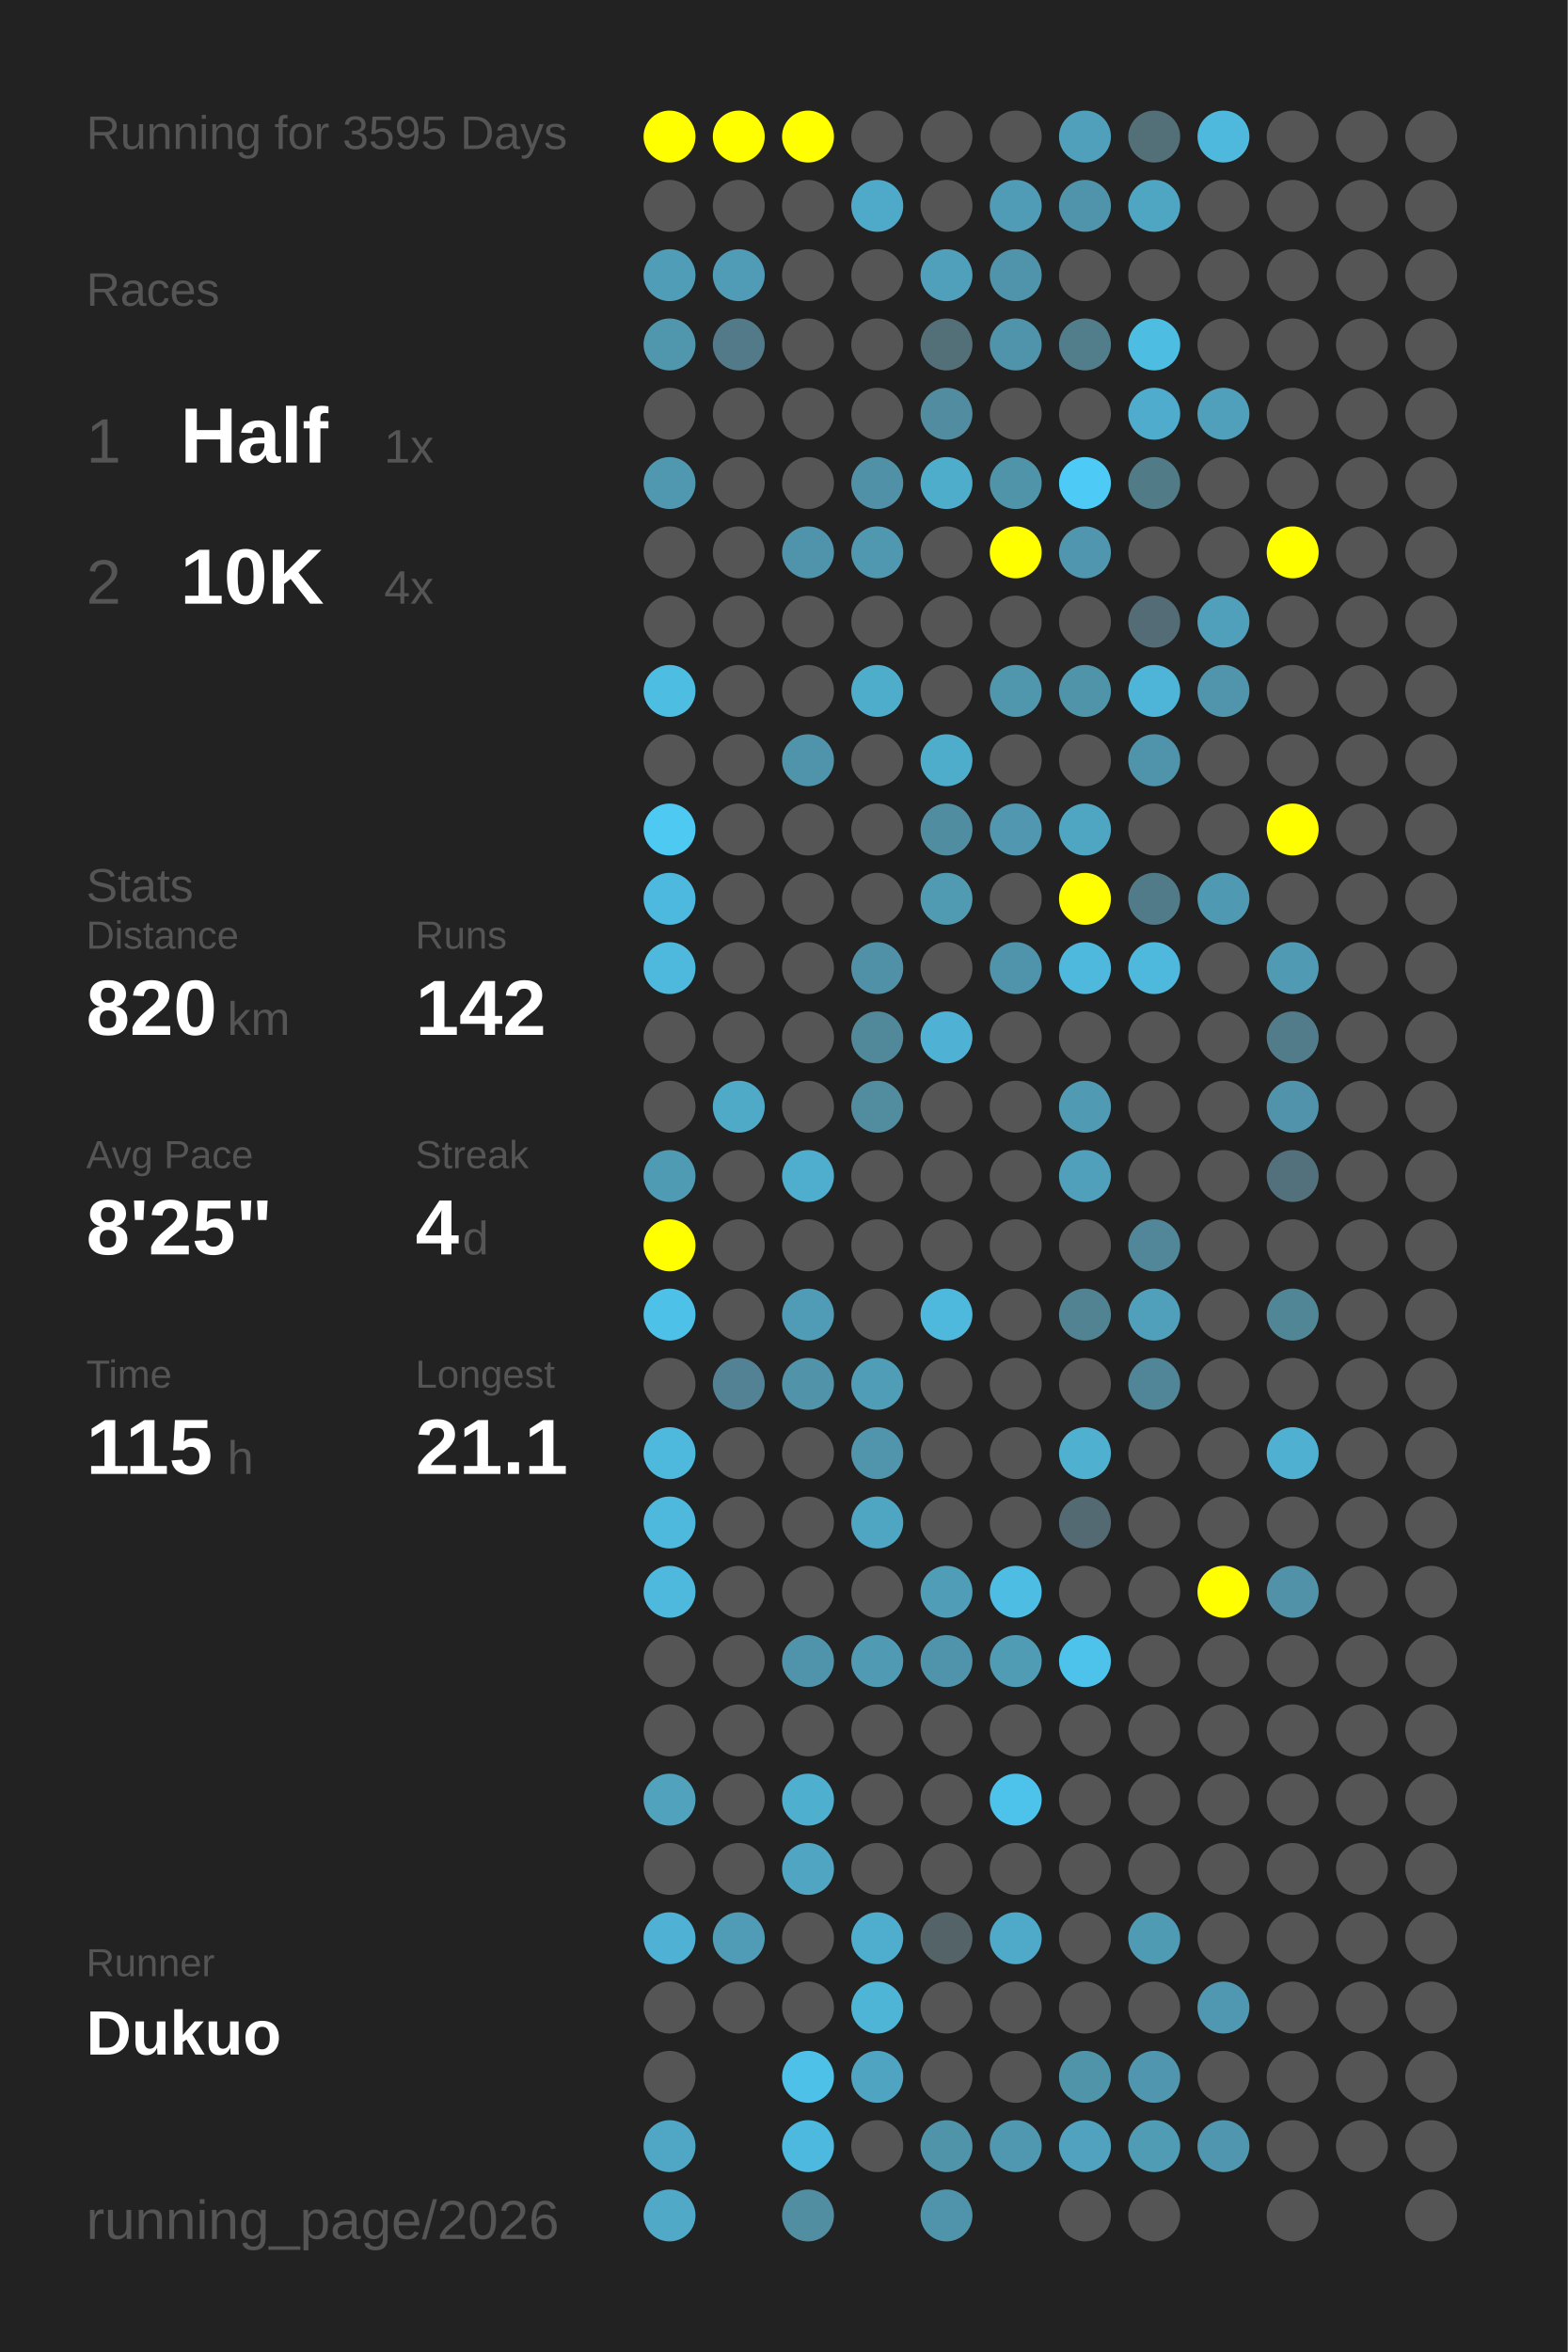
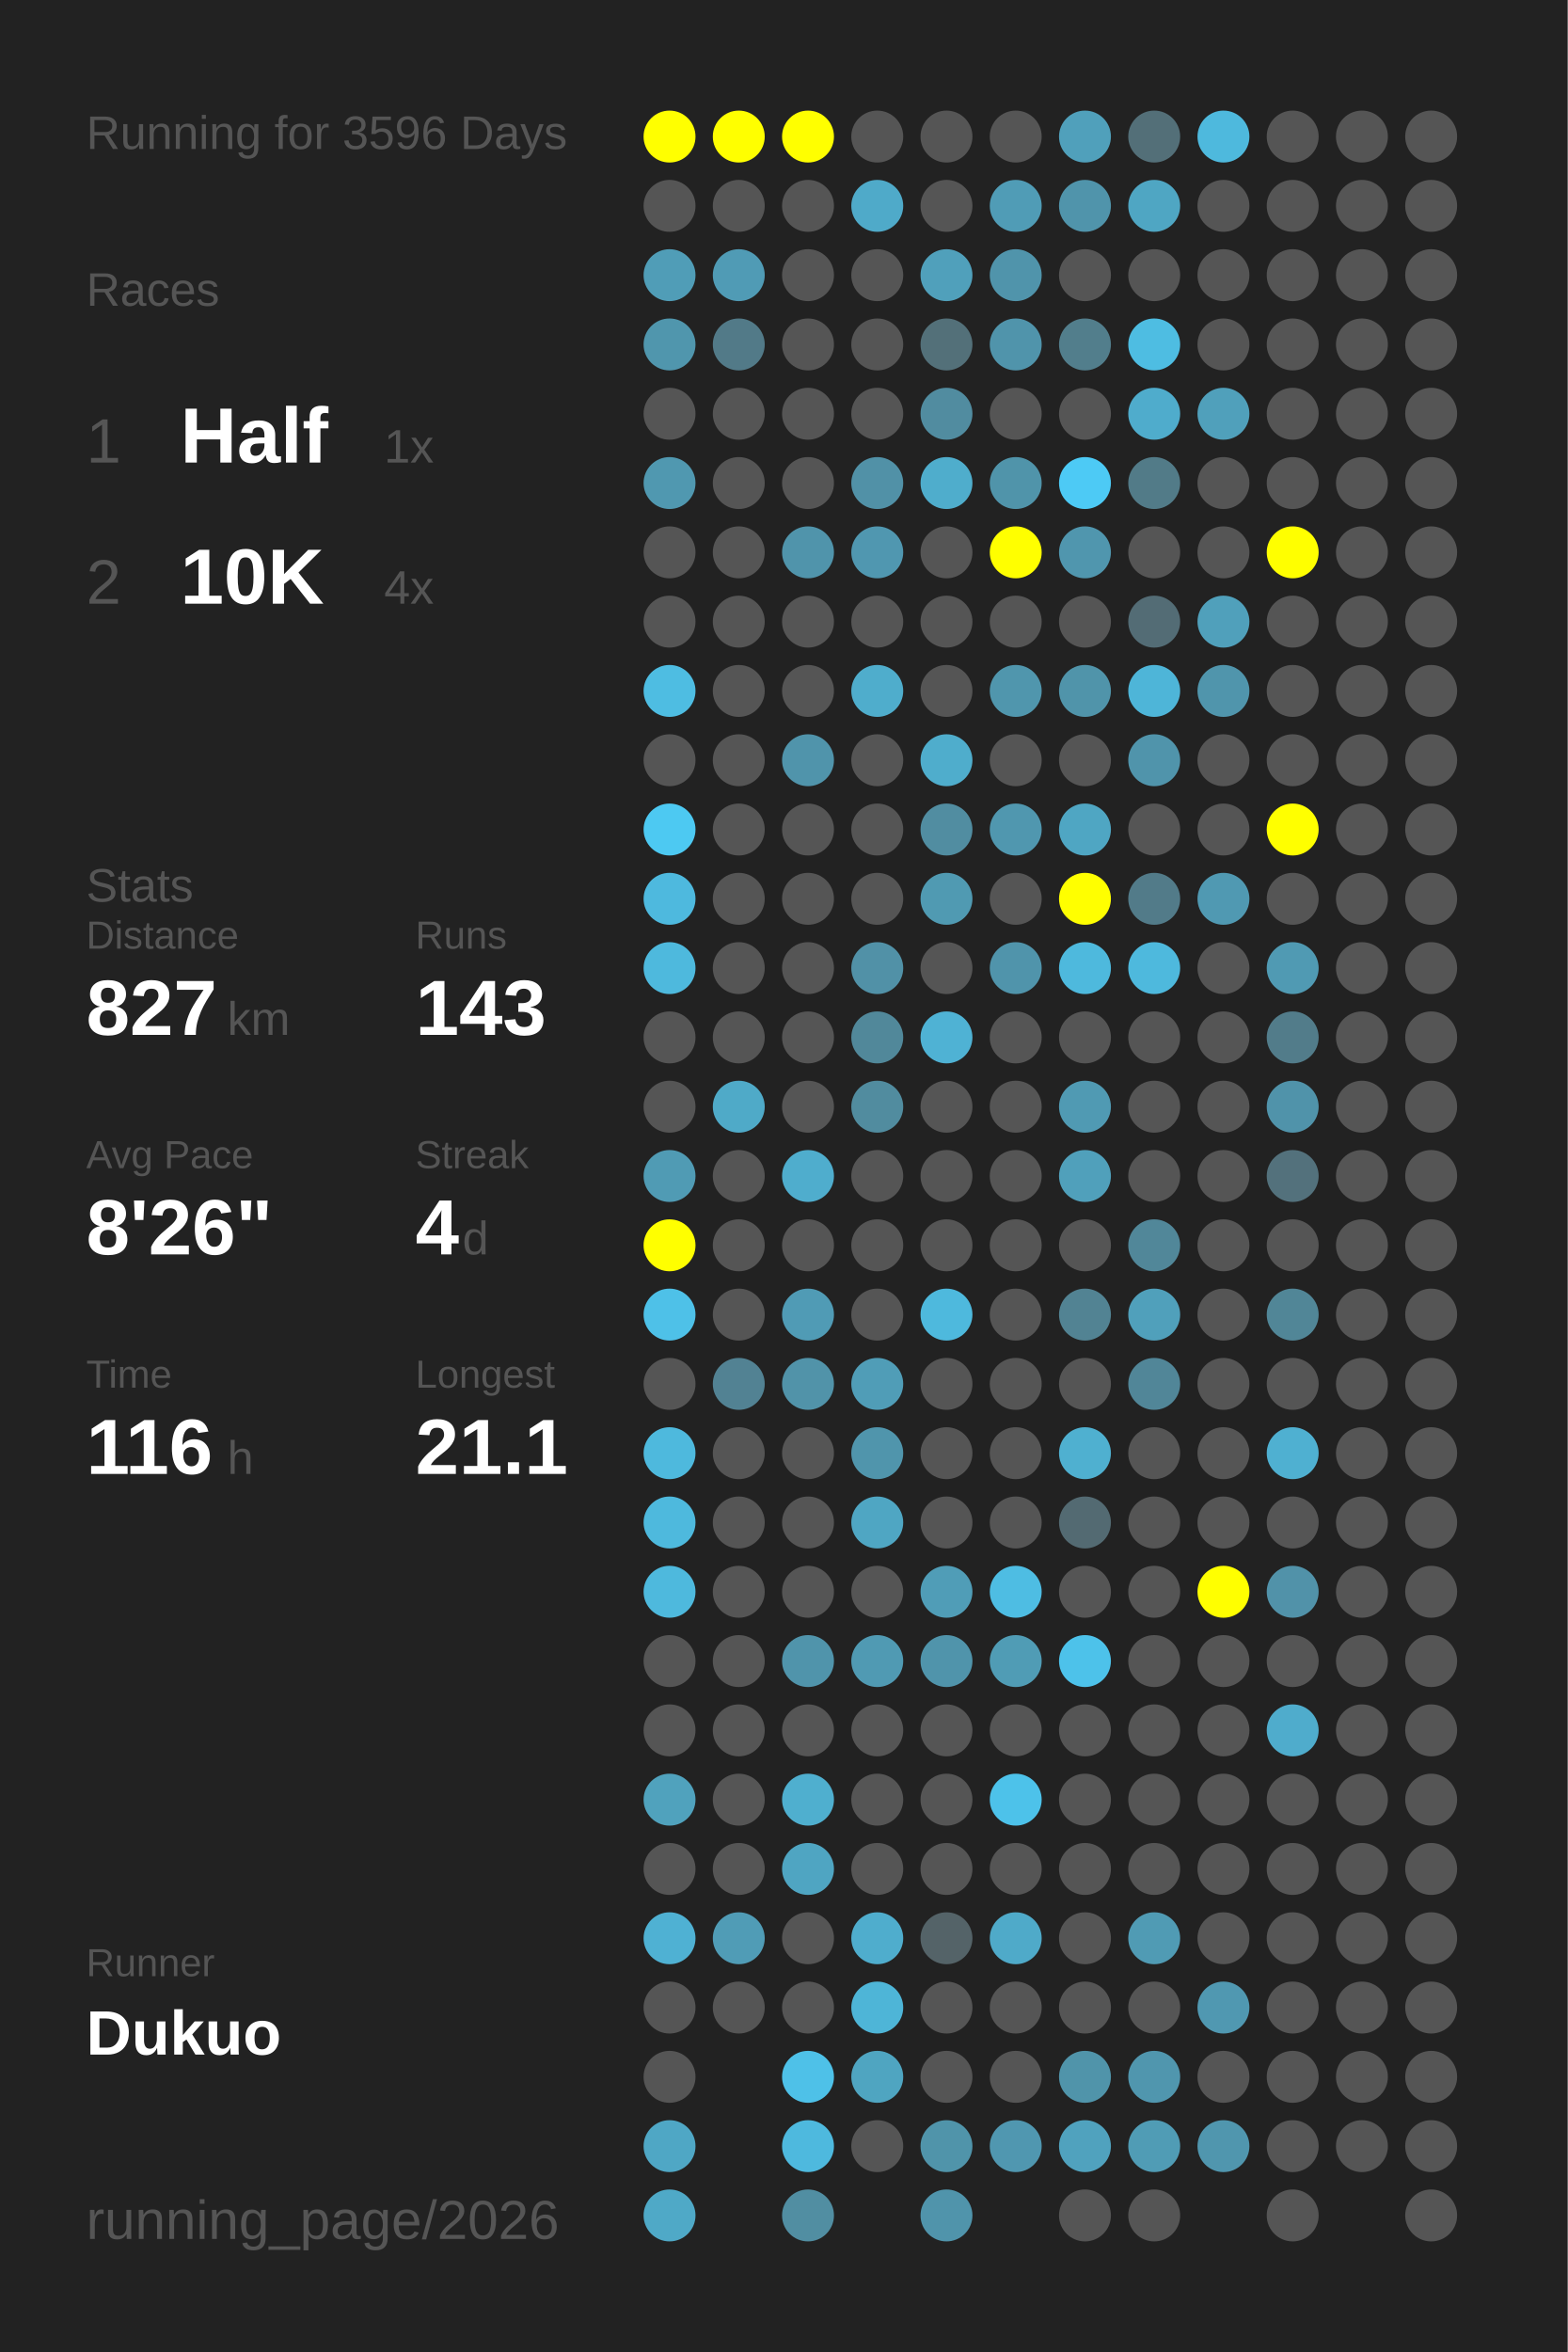
<svg xmlns="http://www.w3.org/2000/svg" baseProfile="full" height="300mm" version="1.1" viewBox="0,0,200,300" width="200mm">
  <defs />
  <rect fill="#222222" height="300" width="200" x="0" y="0" />
-   <text fill="#555555" style="font-size:6px; font-family:Arial;" x="11" y="19">Running for 3595 Days</text>
+   <text fill="#555555" style="font-size:6px; font-family:Arial;" x="11" y="19">Running for 3596 Days</text>
  <text fill="#555555" style="font-size:6px; font-family:Arial;" x="11" y="39">Races</text>
  <text fill="#555555" style="font-size:8px; font-family:Arial;" x="11" y="59">1</text>
  <text fill="#FFFFFF" style="font-size:10px; font-family:Arial; font-weight:bold;" x="23" y="59">Half</text>
  <text fill="#555555" style="font-size:6px; font-family:Arial;" x="49" y="59">1x</text>
  <text fill="#555555" style="font-size:8px; font-family:Arial;" x="11" y="77">2</text>
  <text fill="#FFFFFF" style="font-size:10px; font-family:Arial; font-weight:bold;" x="23" y="77">10K</text>
  <text fill="#555555" style="font-size:6px; font-family:Arial;" x="49" y="77">4x</text>
  <text fill="#555555" style="font-size:6px; font-family:Arial;" x="11" y="115">Stats</text>
  <text fill="#555555" style="font-size:5px; font-family:Arial;" x="11" y="121">Distance</text>
-   <text fill="#FFFFFF" style="font-size:10px; font-family:Arial; font-weight:bold;" x="11" y="132">820</text>
+   <text fill="#FFFFFF" style="font-size:10px; font-family:Arial; font-weight:bold;" x="11" y="132">827</text>
  <text fill="#555555" style="font-size:6px; font-family:Arial;" x="29" y="132">km</text>
  <text fill="#555555" style="font-size:5px; font-family:Arial;" x="53" y="121">Runs</text>
-   <text fill="#FFFFFF" style="font-size:10px; font-family:Arial; font-weight:bold;" x="53" y="132">142</text>
+   <text fill="#FFFFFF" style="font-size:10px; font-family:Arial; font-weight:bold;" x="53" y="132">143</text>
  <text fill="#555555" style="font-size:5px; font-family:Arial;" x="11" y="149">Avg Pace</text>
-   <text fill="#FFFFFF" style="font-size:10px; font-family:Arial; font-weight:bold;" x="11" y="160">8'25"</text>
+   <text fill="#FFFFFF" style="font-size:10px; font-family:Arial; font-weight:bold;" x="11" y="160">8'26"</text>
  <text fill="#555555" style="font-size:5px; font-family:Arial;" x="53" y="149">Streak</text>
  <text fill="#FFFFFF" style="font-size:10px; font-family:Arial; font-weight:bold;" x="53" y="160">4</text>
  <text fill="#555555" style="font-size:6px; font-family:Arial;" x="59" y="160">d</text>
  <text fill="#555555" style="font-size:5px; font-family:Arial;" x="11" y="177">Time</text>
-   <text fill="#FFFFFF" style="font-size:10px; font-family:Arial; font-weight:bold;" x="11" y="188">115</text>
+   <text fill="#FFFFFF" style="font-size:10px; font-family:Arial; font-weight:bold;" x="11" y="188">116</text>
  <text fill="#555555" style="font-size:6px; font-family:Arial;" x="29" y="188">h</text>
  <text fill="#555555" style="font-size:5px; font-family:Arial;" x="53" y="177">Longest</text>
  <text fill="#FFFFFF" style="font-size:10px; font-family:Arial; font-weight:bold;" x="53" y="188">21.1</text>
  <text fill="#555555" style="font-size:5px; font-family:Arial;" x="11" y="252.065">Runner</text>
  <text fill="#FFFFFF" style="font-size:8px; font-family:Arial; font-weight:bold;" x="11" y="262.065">Dukuo</text>
  <text fill="#555555" style="font-size:7px; font-family:Arial;" x="11" y="285.581">running_page/2026</text>
  <circle cx="85.417" cy="17.419" fill="#FFFF00" r="3.312" />
  <circle cx="85.417" cy="26.258" fill="#555555" r="3.312" />
  <circle cx="85.417" cy="35.097" fill="#509db7" r="3.312" />
  <circle cx="85.417" cy="43.935" fill="#5096ad" r="3.312" />
  <circle cx="85.417" cy="52.774" fill="#555555" r="3.312" />
  <circle cx="85.417" cy="61.613" fill="#5098b0" r="3.312" />
  <circle cx="85.417" cy="70.452" fill="#555555" r="3.312" />
  <circle cx="85.417" cy="79.29" fill="#555555" r="3.312" />
  <circle cx="85.417" cy="88.129" fill="#4ebde2" r="3.312" />
  <circle cx="85.417" cy="96.968" fill="#555555" r="3.312" />
  <circle cx="85.417" cy="105.806" fill="#4dc9f2" r="3.312" />
  <circle cx="85.417" cy="114.645" fill="#4eb9de" r="3.312" />
  <circle cx="85.417" cy="123.484" fill="#4eb9dd" r="3.312" />
  <circle cx="85.417" cy="132.323" fill="#555555" r="3.312" />
  <circle cx="85.417" cy="141.161" fill="#555555" r="3.312" />
  <circle cx="85.417" cy="150" fill="#509bb4" r="3.312" />
  <circle cx="85.417" cy="158.839" fill="#FFFF00" r="3.312" />
  <circle cx="85.417" cy="167.677" fill="#4ec1e8" r="3.312" />
  <circle cx="85.417" cy="176.516" fill="#555555" r="3.312" />
  <circle cx="85.417" cy="185.355" fill="#4eb9dd" r="3.312" />
  <circle cx="85.417" cy="194.194" fill="#4eb9dd" r="3.312" />
  <circle cx="85.417" cy="203.032" fill="#4eb9dd" r="3.312" />
  <circle cx="85.417" cy="211.871" fill="#555555" r="3.312" />
  <circle cx="85.417" cy="220.71" fill="#555555" r="3.312" />
  <circle cx="85.417" cy="229.548" fill="#50a2bd" r="3.312" />
  <circle cx="85.417" cy="238.387" fill="#555555" r="3.312" />
  <circle cx="85.417" cy="247.226" fill="#4fb1d3" r="3.312" />
  <circle cx="85.417" cy="256.065" fill="#555555" r="3.312" />
  <circle cx="85.417" cy="264.903" fill="#555555" r="3.312" />
  <circle cx="85.417" cy="273.742" fill="#4fa7c5" r="3.312" />
  <circle cx="85.417" cy="282.581" fill="#4fa9c7" r="3.312" />
  <circle cx="94.25" cy="17.419" fill="#FFFF00" r="3.312" />
  <circle cx="94.25" cy="26.258" fill="#555555" r="3.312" />
  <circle cx="94.25" cy="35.097" fill="#509bb5" r="3.312" />
  <circle cx="94.25" cy="43.935" fill="#527a88" r="3.312" />
  <circle cx="94.25" cy="52.774" fill="#555555" r="3.312" />
  <circle cx="94.25" cy="61.613" fill="#555555" r="3.312" />
  <circle cx="94.25" cy="70.452" fill="#555555" r="3.312" />
  <circle cx="94.25" cy="79.29" fill="#555555" r="3.312" />
  <circle cx="94.25" cy="88.129" fill="#555555" r="3.312" />
  <circle cx="94.25" cy="96.968" fill="#555555" r="3.312" />
  <circle cx="94.25" cy="105.806" fill="#555555" r="3.312" />
  <circle cx="94.25" cy="114.645" fill="#555555" r="3.312" />
  <circle cx="94.25" cy="123.484" fill="#555555" r="3.312" />
  <circle cx="94.25" cy="132.323" fill="#555555" r="3.312" />
  <circle cx="94.25" cy="141.161" fill="#4faac8" r="3.312" />
  <circle cx="94.25" cy="150" fill="#555555" r="3.312" />
  <circle cx="94.25" cy="158.839" fill="#555555" r="3.312" />
  <circle cx="94.25" cy="167.677" fill="#555555" r="3.312" />
  <circle cx="94.25" cy="176.516" fill="#528293" r="3.312" />
  <circle cx="94.25" cy="185.355" fill="#555555" r="3.312" />
  <circle cx="94.25" cy="194.194" fill="#555555" r="3.312" />
  <circle cx="94.25" cy="203.032" fill="#555555" r="3.312" />
  <circle cx="94.25" cy="211.871" fill="#555555" r="3.312" />
  <circle cx="94.25" cy="220.71" fill="#555555" r="3.312" />
  <circle cx="94.25" cy="229.548" fill="#555555" r="3.312" />
  <circle cx="94.25" cy="238.387" fill="#555555" r="3.312" />
  <circle cx="94.25" cy="247.226" fill="#509cb6" r="3.312" />
  <circle cx="94.25" cy="256.065" fill="#555555" r="3.312" />
  <circle cx="103.083" cy="17.419" fill="#FFFF00" r="3.312" />
  <circle cx="103.083" cy="26.258" fill="#555555" r="3.312" />
  <circle cx="103.083" cy="35.097" fill="#555555" r="3.312" />
  <circle cx="103.083" cy="43.935" fill="#555555" r="3.312" />
  <circle cx="103.083" cy="52.774" fill="#555555" r="3.312" />
  <circle cx="103.083" cy="61.613" fill="#555555" r="3.312" />
  <circle cx="103.083" cy="70.452" fill="#5094ab" r="3.312" />
  <circle cx="103.083" cy="79.29" fill="#555555" r="3.312" />
  <circle cx="103.083" cy="88.129" fill="#555555" r="3.312" />
  <circle cx="103.083" cy="96.968" fill="#5094ab" r="3.312" />
  <circle cx="103.083" cy="105.806" fill="#555555" r="3.312" />
  <circle cx="103.083" cy="114.645" fill="#555555" r="3.312" />
  <circle cx="103.083" cy="123.484" fill="#555555" r="3.312" />
  <circle cx="103.083" cy="132.323" fill="#555555" r="3.312" />
  <circle cx="103.083" cy="141.161" fill="#555555" r="3.312" />
  <circle cx="103.083" cy="150" fill="#4fadcd" r="3.312" />
  <circle cx="103.083" cy="158.839" fill="#555555" r="3.312" />
  <circle cx="103.083" cy="167.677" fill="#509bb5" r="3.312" />
  <circle cx="103.083" cy="176.516" fill="#5193a9" r="3.312" />
  <circle cx="103.083" cy="185.355" fill="#555555" r="3.312" />
  <circle cx="103.083" cy="194.194" fill="#555555" r="3.312" />
  <circle cx="103.083" cy="203.032" fill="#555555" r="3.312" />
  <circle cx="103.083" cy="211.871" fill="#5094ab" r="3.312" />
  <circle cx="103.083" cy="220.71" fill="#555555" r="3.312" />
  <circle cx="103.083" cy="229.548" fill="#4fafcf" r="3.312" />
  <circle cx="103.083" cy="238.387" fill="#4fa5c2" r="3.312" />
  <circle cx="103.083" cy="247.226" fill="#555555" r="3.312" />
  <circle cx="103.083" cy="256.065" fill="#555555" r="3.312" />
  <circle cx="103.083" cy="264.903" fill="#4ec1e8" r="3.312" />
  <circle cx="103.083" cy="273.742" fill="#4eb9de" r="3.312" />
  <circle cx="103.083" cy="282.581" fill="#518ea2" r="3.312" />
  <circle cx="111.917" cy="17.419" fill="#555555" r="3.312" />
  <circle cx="111.917" cy="26.258" fill="#4faac9" r="3.312" />
  <circle cx="111.917" cy="35.097" fill="#555555" r="3.312" />
  <circle cx="111.917" cy="43.935" fill="#555555" r="3.312" />
  <circle cx="111.917" cy="52.774" fill="#555555" r="3.312" />
  <circle cx="111.917" cy="61.613" fill="#5191a7" r="3.312" />
  <circle cx="111.917" cy="70.452" fill="#5097b0" r="3.312" />
  <circle cx="111.917" cy="79.29" fill="#555555" r="3.312" />
  <circle cx="111.917" cy="88.129" fill="#4fadcc" r="3.312" />
  <circle cx="111.917" cy="96.968" fill="#555555" r="3.312" />
  <circle cx="111.917" cy="105.806" fill="#555555" r="3.312" />
  <circle cx="111.917" cy="114.645" fill="#555555" r="3.312" />
  <circle cx="111.917" cy="123.484" fill="#5191a7" r="3.312" />
  <circle cx="111.917" cy="132.323" fill="#51889a" r="3.312" />
  <circle cx="111.917" cy="141.161" fill="#518c9f" r="3.312" />
  <circle cx="111.917" cy="150" fill="#555555" r="3.312" />
  <circle cx="111.917" cy="158.839" fill="#555555" r="3.312" />
  <circle cx="111.917" cy="167.677" fill="#555555" r="3.312" />
  <circle cx="111.917" cy="176.516" fill="#509db7" r="3.312" />
  <circle cx="111.917" cy="185.355" fill="#5095ac" r="3.312" />
  <circle cx="111.917" cy="194.194" fill="#4fa6c3" r="3.312" />
  <circle cx="111.917" cy="203.032" fill="#555555" r="3.312" />
  <circle cx="111.917" cy="211.871" fill="#509ab3" r="3.312" />
  <circle cx="111.917" cy="220.71" fill="#555555" r="3.312" />
  <circle cx="111.917" cy="229.548" fill="#555555" r="3.312" />
  <circle cx="111.917" cy="238.387" fill="#555555" r="3.312" />
  <circle cx="111.917" cy="247.226" fill="#4fadcd" r="3.312" />
  <circle cx="111.917" cy="256.065" fill="#4eb5d7" r="3.312" />
  <circle cx="111.917" cy="264.903" fill="#4fa5c1" r="3.312" />
  <circle cx="111.917" cy="273.742" fill="#555555" r="3.312" />
  <circle cx="120.75" cy="17.419" fill="#555555" r="3.312" />
  <circle cx="120.75" cy="26.258" fill="#555555" r="3.312" />
  <circle cx="120.75" cy="35.097" fill="#50a0bb" r="3.312" />
  <circle cx="120.75" cy="43.935" fill="#537079" r="3.312" />
  <circle cx="120.75" cy="52.774" fill="#518ca0" r="3.312" />
  <circle cx="120.75" cy="61.613" fill="#4fadcc" r="3.312" />
  <circle cx="120.75" cy="70.452" fill="#555555" r="3.312" />
  <circle cx="120.75" cy="79.29" fill="#555555" r="3.312" />
  <circle cx="120.75" cy="88.129" fill="#555555" r="3.312" />
  <circle cx="120.75" cy="96.968" fill="#4fadcc" r="3.312" />
  <circle cx="120.75" cy="105.806" fill="#518da1" r="3.312" />
  <circle cx="120.75" cy="114.645" fill="#509ab2" r="3.312" />
  <circle cx="120.75" cy="123.484" fill="#555555" r="3.312" />
  <circle cx="120.75" cy="132.323" fill="#4fb2d4" r="3.312" />
  <circle cx="120.75" cy="141.161" fill="#555555" r="3.312" />
  <circle cx="120.75" cy="150" fill="#555555" r="3.312" />
  <circle cx="120.75" cy="158.839" fill="#555555" r="3.312" />
  <circle cx="120.75" cy="167.677" fill="#4eb9dd" r="3.312" />
  <circle cx="120.75" cy="176.516" fill="#555555" r="3.312" />
  <circle cx="120.75" cy="185.355" fill="#555555" r="3.312" />
  <circle cx="120.75" cy="194.194" fill="#555555" r="3.312" />
  <circle cx="120.75" cy="203.032" fill="#509db7" r="3.312" />
  <circle cx="120.75" cy="211.871" fill="#5094ab" r="3.312" />
  <circle cx="120.75" cy="220.71" fill="#555555" r="3.312" />
  <circle cx="120.75" cy="229.548" fill="#555555" r="3.312" />
  <circle cx="120.75" cy="238.387" fill="#555555" r="3.312" />
  <circle cx="120.75" cy="247.226" fill="#546368" r="3.312" />
  <circle cx="120.75" cy="256.065" fill="#555555" r="3.312" />
  <circle cx="120.75" cy="264.903" fill="#555555" r="3.312" />
  <circle cx="120.75" cy="273.742" fill="#5094aa" r="3.312" />
  <circle cx="120.75" cy="282.581" fill="#5094ab" r="3.312" />
  <circle cx="129.583" cy="17.419" fill="#555555" r="3.312" />
  <circle cx="129.583" cy="26.258" fill="#509cb6" r="3.312" />
  <circle cx="129.583" cy="35.097" fill="#5094ab" r="3.312" />
  <circle cx="129.583" cy="43.935" fill="#5094ab" r="3.312" />
  <circle cx="129.583" cy="52.774" fill="#555555" r="3.312" />
  <circle cx="129.583" cy="61.613" fill="#5094aa" r="3.312" />
  <circle cx="129.583" cy="70.452" fill="#FFFF00" r="3.312" />
  <circle cx="129.583" cy="79.29" fill="#555555" r="3.312" />
  <circle cx="129.583" cy="88.129" fill="#5096ad" r="3.312" />
  <circle cx="129.583" cy="96.968" fill="#555555" r="3.312" />
  <circle cx="129.583" cy="105.806" fill="#5097af" r="3.312" />
  <circle cx="129.583" cy="114.645" fill="#555555" r="3.312" />
  <circle cx="129.583" cy="123.484" fill="#5094ab" r="3.312" />
  <circle cx="129.583" cy="132.323" fill="#555555" r="3.312" />
  <circle cx="129.583" cy="141.161" fill="#555555" r="3.312" />
  <circle cx="129.583" cy="150" fill="#555555" r="3.312" />
  <circle cx="129.583" cy="158.839" fill="#555555" r="3.312" />
  <circle cx="129.583" cy="167.677" fill="#555555" r="3.312" />
  <circle cx="129.583" cy="176.516" fill="#555555" r="3.312" />
  <circle cx="129.583" cy="185.355" fill="#555555" r="3.312" />
  <circle cx="129.583" cy="194.194" fill="#555555" r="3.312" />
  <circle cx="129.583" cy="203.032" fill="#4ebde3" r="3.312" />
  <circle cx="129.583" cy="211.871" fill="#509cb5" r="3.312" />
  <circle cx="129.583" cy="220.71" fill="#555555" r="3.312" />
  <circle cx="129.583" cy="229.548" fill="#4dc2ea" r="3.312" />
  <circle cx="129.583" cy="238.387" fill="#555555" r="3.312" />
  <circle cx="129.583" cy="247.226" fill="#4faac9" r="3.312" />
  <circle cx="129.583" cy="256.065" fill="#555555" r="3.312" />
  <circle cx="129.583" cy="264.903" fill="#555555" r="3.312" />
  <circle cx="129.583" cy="273.742" fill="#5097b0" r="3.312" />
  <circle cx="138.417" cy="17.419" fill="#50a0bb" r="3.312" />
  <circle cx="138.417" cy="26.258" fill="#5094ab" r="3.312" />
  <circle cx="138.417" cy="35.097" fill="#555555" r="3.312" />
  <circle cx="138.417" cy="43.935" fill="#527e8c" r="3.312" />
  <circle cx="138.417" cy="52.774" fill="#555555" r="3.312" />
  <circle cx="138.417" cy="61.613" fill="#4dcaf5" r="3.312" />
  <circle cx="138.417" cy="70.452" fill="#5096ae" r="3.312" />
  <circle cx="138.417" cy="79.29" fill="#555555" r="3.312" />
  <circle cx="138.417" cy="88.129" fill="#5094aa" r="3.312" />
  <circle cx="138.417" cy="96.968" fill="#555555" r="3.312" />
  <circle cx="138.417" cy="105.806" fill="#4fa6c3" r="3.312" />
  <circle cx="138.417" cy="114.645" fill="#FFFF00" r="3.312" />
  <circle cx="138.417" cy="123.484" fill="#4eb9dd" r="3.312" />
  <circle cx="138.417" cy="132.323" fill="#555555" r="3.312" />
  <circle cx="138.417" cy="141.161" fill="#509ab3" r="3.312" />
  <circle cx="138.417" cy="150" fill="#50a0bb" r="3.312" />
  <circle cx="138.417" cy="158.839" fill="#555555" r="3.312" />
  <circle cx="138.417" cy="167.677" fill="#528393" r="3.312" />
  <circle cx="138.417" cy="176.516" fill="#555555" r="3.312" />
  <circle cx="138.417" cy="185.355" fill="#4fb0d0" r="3.312" />
  <circle cx="138.417" cy="194.194" fill="#536a72" r="3.312" />
  <circle cx="138.417" cy="203.032" fill="#555555" r="3.312" />
  <circle cx="138.417" cy="211.871" fill="#4dc2ea" r="3.312" />
  <circle cx="138.417" cy="220.71" fill="#555555" r="3.312" />
  <circle cx="138.417" cy="229.548" fill="#555555" r="3.312" />
  <circle cx="138.417" cy="238.387" fill="#555555" r="3.312" />
  <circle cx="138.417" cy="247.226" fill="#555555" r="3.312" />
  <circle cx="138.417" cy="256.065" fill="#555555" r="3.312" />
  <circle cx="138.417" cy="264.903" fill="#5094aa" r="3.312" />
  <circle cx="138.417" cy="273.742" fill="#50a2be" r="3.312" />
  <circle cx="138.417" cy="282.581" fill="#555555" r="3.312" />
  <circle cx="147.25" cy="17.419" fill="#536f78" r="3.312" />
  <circle cx="147.25" cy="26.258" fill="#4fa6c3" r="3.312" />
  <circle cx="147.25" cy="35.097" fill="#555555" r="3.312" />
  <circle cx="147.25" cy="43.935" fill="#4ebde2" r="3.312" />
  <circle cx="147.25" cy="52.774" fill="#4faccc" r="3.312" />
  <circle cx="147.25" cy="61.613" fill="#527b88" r="3.312" />
  <circle cx="147.25" cy="70.452" fill="#555555" r="3.312" />
  <circle cx="147.25" cy="79.29" fill="#536c75" r="3.312" />
  <circle cx="147.25" cy="88.129" fill="#4eb5d8" r="3.312" />
  <circle cx="147.25" cy="96.968" fill="#5094ab" r="3.312" />
  <circle cx="147.25" cy="105.806" fill="#555555" r="3.312" />
  <circle cx="147.25" cy="114.645" fill="#527b89" r="3.312" />
  <circle cx="147.25" cy="123.484" fill="#4eb9dd" r="3.312" />
  <circle cx="147.25" cy="132.323" fill="#555555" r="3.312" />
  <circle cx="147.25" cy="141.161" fill="#555555" r="3.312" />
  <circle cx="147.25" cy="150" fill="#555555" r="3.312" />
  <circle cx="147.25" cy="158.839" fill="#518799" r="3.312" />
  <circle cx="147.25" cy="167.677" fill="#50a0bb" r="3.312" />
  <circle cx="147.25" cy="176.516" fill="#518698" r="3.312" />
  <circle cx="147.25" cy="185.355" fill="#555555" r="3.312" />
  <circle cx="147.25" cy="194.194" fill="#555555" r="3.312" />
  <circle cx="147.25" cy="203.032" fill="#555555" r="3.312" />
  <circle cx="147.25" cy="211.871" fill="#555555" r="3.312" />
  <circle cx="147.25" cy="220.71" fill="#555555" r="3.312" />
  <circle cx="147.25" cy="229.548" fill="#555555" r="3.312" />
  <circle cx="147.25" cy="238.387" fill="#555555" r="3.312" />
  <circle cx="147.25" cy="247.226" fill="#509bb4" r="3.312" />
  <circle cx="147.25" cy="256.065" fill="#555555" r="3.312" />
  <circle cx="147.25" cy="264.903" fill="#5096ae" r="3.312" />
  <circle cx="147.25" cy="273.742" fill="#509cb5" r="3.312" />
  <circle cx="147.25" cy="282.581" fill="#555555" r="3.312" />
  <circle cx="156.083" cy="17.419" fill="#4eb9dd" r="3.312" />
  <circle cx="156.083" cy="26.258" fill="#555555" r="3.312" />
  <circle cx="156.083" cy="35.097" fill="#555555" r="3.312" />
  <circle cx="156.083" cy="43.935" fill="#555555" r="3.312" />
  <circle cx="156.083" cy="52.774" fill="#50a0bb" r="3.312" />
  <circle cx="156.083" cy="61.613" fill="#555555" r="3.312" />
  <circle cx="156.083" cy="70.452" fill="#555555" r="3.312" />
  <circle cx="156.083" cy="79.29" fill="#50a0bb" r="3.312" />
  <circle cx="156.083" cy="88.129" fill="#5095ac" r="3.312" />
  <circle cx="156.083" cy="96.968" fill="#555555" r="3.312" />
  <circle cx="156.083" cy="105.806" fill="#555555" r="3.312" />
  <circle cx="156.083" cy="114.645" fill="#5099b2" r="3.312" />
  <circle cx="156.083" cy="123.484" fill="#555555" r="3.312" />
  <circle cx="156.083" cy="132.323" fill="#555555" r="3.312" />
  <circle cx="156.083" cy="141.161" fill="#555555" r="3.312" />
  <circle cx="156.083" cy="150" fill="#555555" r="3.312" />
  <circle cx="156.083" cy="158.839" fill="#555555" r="3.312" />
  <circle cx="156.083" cy="167.677" fill="#555555" r="3.312" />
  <circle cx="156.083" cy="176.516" fill="#555555" r="3.312" />
  <circle cx="156.083" cy="185.355" fill="#555555" r="3.312" />
  <circle cx="156.083" cy="194.194" fill="#555555" r="3.312" />
  <circle cx="156.083" cy="203.032" fill="#FFFF00" r="3.312" />
  <circle cx="156.083" cy="211.871" fill="#555555" r="3.312" />
  <circle cx="156.083" cy="220.71" fill="#555555" r="3.312" />
  <circle cx="156.083" cy="229.548" fill="#555555" r="3.312" />
  <circle cx="156.083" cy="238.387" fill="#555555" r="3.312" />
  <circle cx="156.083" cy="247.226" fill="#555555" r="3.312" />
  <circle cx="156.083" cy="256.065" fill="#5098b1" r="3.312" />
  <circle cx="156.083" cy="264.903" fill="#555555" r="3.312" />
  <circle cx="156.083" cy="273.742" fill="#5096ae" r="3.312" />
  <circle cx="164.917" cy="17.419" fill="#555555" r="3.312" />
  <circle cx="164.917" cy="26.258" fill="#555555" r="3.312" />
  <circle cx="164.917" cy="35.097" fill="#555555" r="3.312" />
  <circle cx="164.917" cy="43.935" fill="#555555" r="3.312" />
  <circle cx="164.917" cy="52.774" fill="#555555" r="3.312" />
  <circle cx="164.917" cy="61.613" fill="#555555" r="3.312" />
  <circle cx="164.917" cy="70.452" fill="#FFFF00" r="3.312" />
  <circle cx="164.917" cy="79.29" fill="#555555" r="3.312" />
  <circle cx="164.917" cy="88.129" fill="#555555" r="3.312" />
  <circle cx="164.917" cy="96.968" fill="#555555" r="3.312" />
  <circle cx="164.917" cy="105.806" fill="#FFFF00" r="3.312" />
  <circle cx="164.917" cy="114.645" fill="#555555" r="3.312" />
  <circle cx="164.917" cy="123.484" fill="#509ab3" r="3.312" />
  <circle cx="164.917" cy="132.323" fill="#527c8a" r="3.312" />
  <circle cx="164.917" cy="141.161" fill="#5093aa" r="3.312" />
  <circle cx="164.917" cy="150" fill="#53717c" r="3.312" />
  <circle cx="164.917" cy="158.839" fill="#555555" r="3.312" />
  <circle cx="164.917" cy="167.677" fill="#518697" r="3.312" />
  <circle cx="164.917" cy="176.516" fill="#555555" r="3.312" />
  <circle cx="164.917" cy="185.355" fill="#4fb0d1" r="3.312" />
  <circle cx="164.917" cy="194.194" fill="#555555" r="3.312" />
  <circle cx="164.917" cy="203.032" fill="#5192a9" r="3.312" />
  <circle cx="164.917" cy="211.871" fill="#555555" r="3.312" />
-   <circle cx="164.917" cy="220.71" fill="#555555" r="3.312" />
+   <circle cx="164.917" cy="220.71" fill="#4faccc" r="3.312" />
  <circle cx="164.917" cy="229.548" fill="#555555" r="3.312" />
  <circle cx="164.917" cy="238.387" fill="#555555" r="3.312" />
  <circle cx="164.917" cy="247.226" fill="#555555" r="3.312" />
  <circle cx="164.917" cy="256.065" fill="#555555" r="3.312" />
  <circle cx="164.917" cy="264.903" fill="#555555" r="3.312" />
  <circle cx="164.917" cy="273.742" fill="#555555" r="3.312" />
  <circle cx="164.917" cy="282.581" fill="#555555" r="3.312" />
  <circle cx="173.75" cy="17.419" fill="#555555" r="3.312" />
  <circle cx="173.75" cy="26.258" fill="#555555" r="3.312" />
  <circle cx="173.75" cy="35.097" fill="#555555" r="3.312" />
  <circle cx="173.75" cy="43.935" fill="#555555" r="3.312" />
  <circle cx="173.75" cy="52.774" fill="#555555" r="3.312" />
  <circle cx="173.75" cy="61.613" fill="#555555" r="3.312" />
  <circle cx="173.75" cy="70.452" fill="#555555" r="3.312" />
  <circle cx="173.75" cy="79.29" fill="#555555" r="3.312" />
  <circle cx="173.75" cy="88.129" fill="#555555" r="3.312" />
  <circle cx="173.75" cy="96.968" fill="#555555" r="3.312" />
  <circle cx="173.75" cy="105.806" fill="#555555" r="3.312" />
  <circle cx="173.75" cy="114.645" fill="#555555" r="3.312" />
  <circle cx="173.75" cy="123.484" fill="#555555" r="3.312" />
  <circle cx="173.75" cy="132.323" fill="#555555" r="3.312" />
  <circle cx="173.75" cy="141.161" fill="#555555" r="3.312" />
  <circle cx="173.75" cy="150" fill="#555555" r="3.312" />
  <circle cx="173.75" cy="158.839" fill="#555555" r="3.312" />
  <circle cx="173.75" cy="167.677" fill="#555555" r="3.312" />
  <circle cx="173.75" cy="176.516" fill="#555555" r="3.312" />
  <circle cx="173.75" cy="185.355" fill="#555555" r="3.312" />
  <circle cx="173.75" cy="194.194" fill="#555555" r="3.312" />
  <circle cx="173.75" cy="203.032" fill="#555555" r="3.312" />
  <circle cx="173.75" cy="211.871" fill="#555555" r="3.312" />
  <circle cx="173.75" cy="220.71" fill="#555555" r="3.312" />
  <circle cx="173.75" cy="229.548" fill="#555555" r="3.312" />
  <circle cx="173.75" cy="238.387" fill="#555555" r="3.312" />
  <circle cx="173.75" cy="247.226" fill="#555555" r="3.312" />
  <circle cx="173.75" cy="256.065" fill="#555555" r="3.312" />
  <circle cx="173.75" cy="264.903" fill="#555555" r="3.312" />
  <circle cx="173.75" cy="273.742" fill="#555555" r="3.312" />
  <circle cx="182.583" cy="17.419" fill="#555555" r="3.312" />
  <circle cx="182.583" cy="26.258" fill="#555555" r="3.312" />
  <circle cx="182.583" cy="35.097" fill="#555555" r="3.312" />
  <circle cx="182.583" cy="43.935" fill="#555555" r="3.312" />
  <circle cx="182.583" cy="52.774" fill="#555555" r="3.312" />
  <circle cx="182.583" cy="61.613" fill="#555555" r="3.312" />
  <circle cx="182.583" cy="70.452" fill="#555555" r="3.312" />
  <circle cx="182.583" cy="79.29" fill="#555555" r="3.312" />
  <circle cx="182.583" cy="88.129" fill="#555555" r="3.312" />
  <circle cx="182.583" cy="96.968" fill="#555555" r="3.312" />
  <circle cx="182.583" cy="105.806" fill="#555555" r="3.312" />
  <circle cx="182.583" cy="114.645" fill="#555555" r="3.312" />
  <circle cx="182.583" cy="123.484" fill="#555555" r="3.312" />
  <circle cx="182.583" cy="132.323" fill="#555555" r="3.312" />
  <circle cx="182.583" cy="141.161" fill="#555555" r="3.312" />
  <circle cx="182.583" cy="150" fill="#555555" r="3.312" />
  <circle cx="182.583" cy="158.839" fill="#555555" r="3.312" />
  <circle cx="182.583" cy="167.677" fill="#555555" r="3.312" />
  <circle cx="182.583" cy="176.516" fill="#555555" r="3.312" />
  <circle cx="182.583" cy="185.355" fill="#555555" r="3.312" />
  <circle cx="182.583" cy="194.194" fill="#555555" r="3.312" />
  <circle cx="182.583" cy="203.032" fill="#555555" r="3.312" />
  <circle cx="182.583" cy="211.871" fill="#555555" r="3.312" />
  <circle cx="182.583" cy="220.71" fill="#555555" r="3.312" />
  <circle cx="182.583" cy="229.548" fill="#555555" r="3.312" />
  <circle cx="182.583" cy="238.387" fill="#555555" r="3.312" />
  <circle cx="182.583" cy="247.226" fill="#555555" r="3.312" />
  <circle cx="182.583" cy="256.065" fill="#555555" r="3.312" />
  <circle cx="182.583" cy="264.903" fill="#555555" r="3.312" />
  <circle cx="182.583" cy="273.742" fill="#555555" r="3.312" />
  <circle cx="182.583" cy="282.581" fill="#555555" r="3.312" />
</svg>
